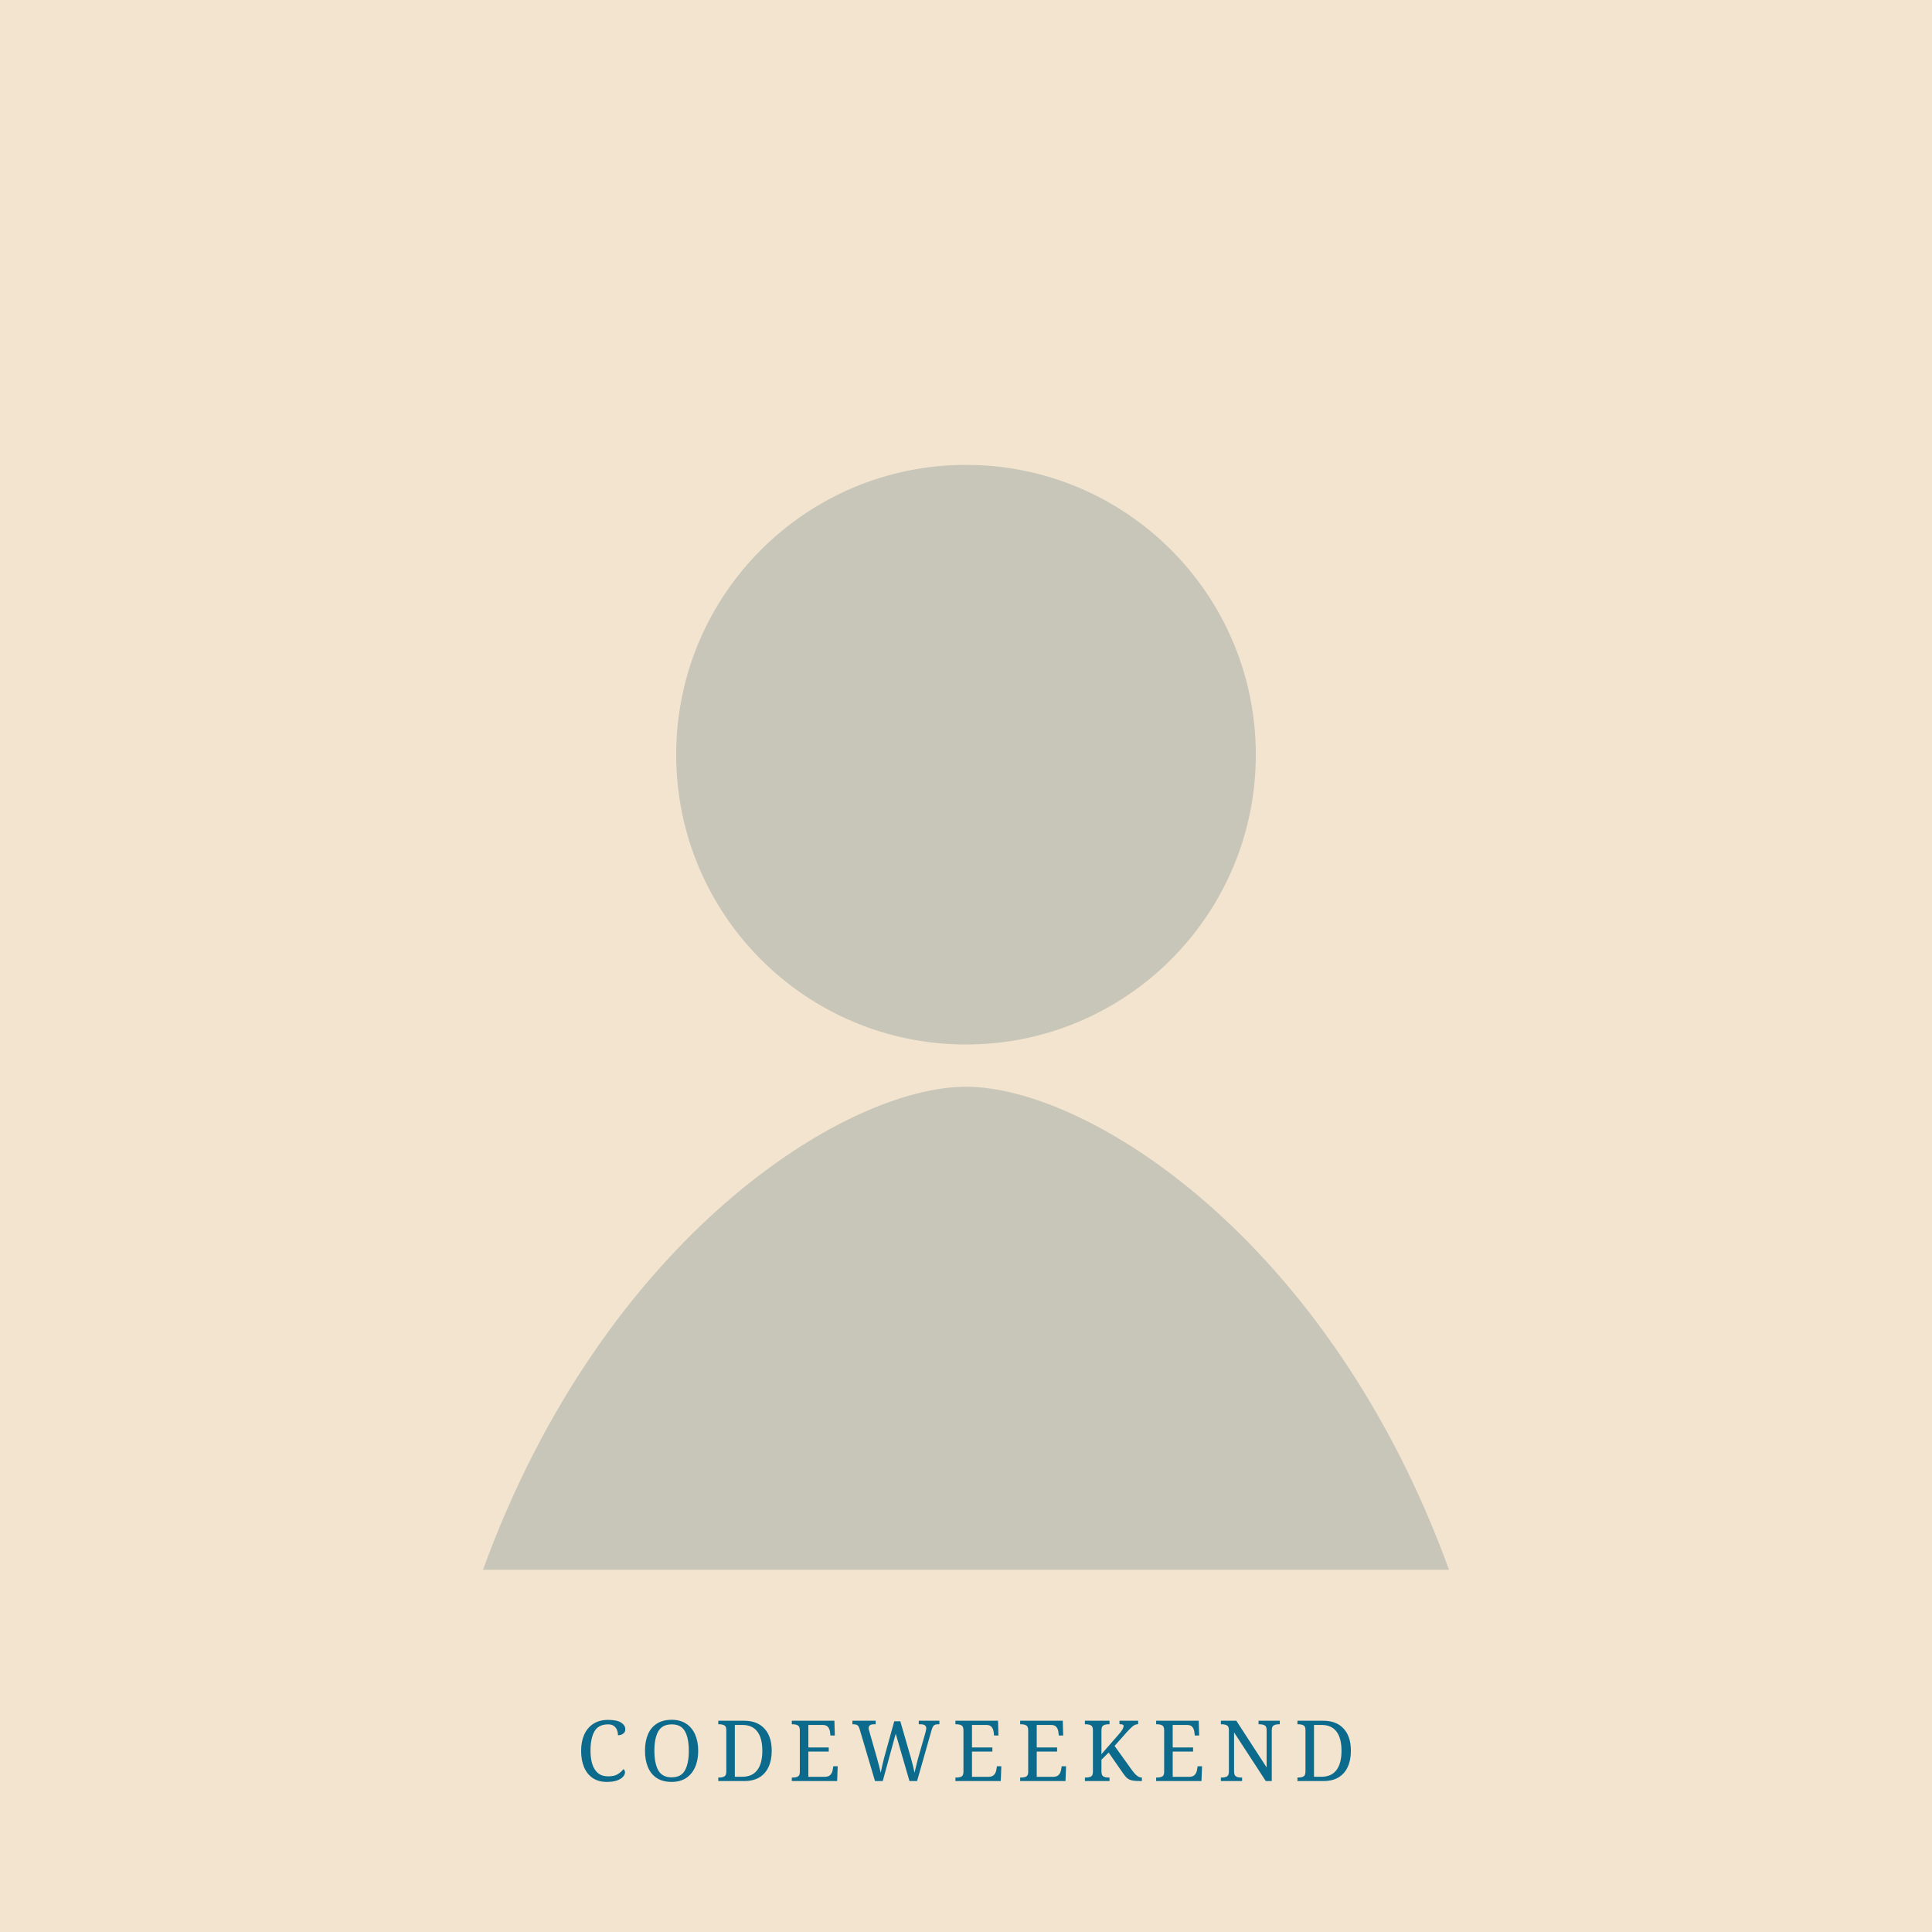
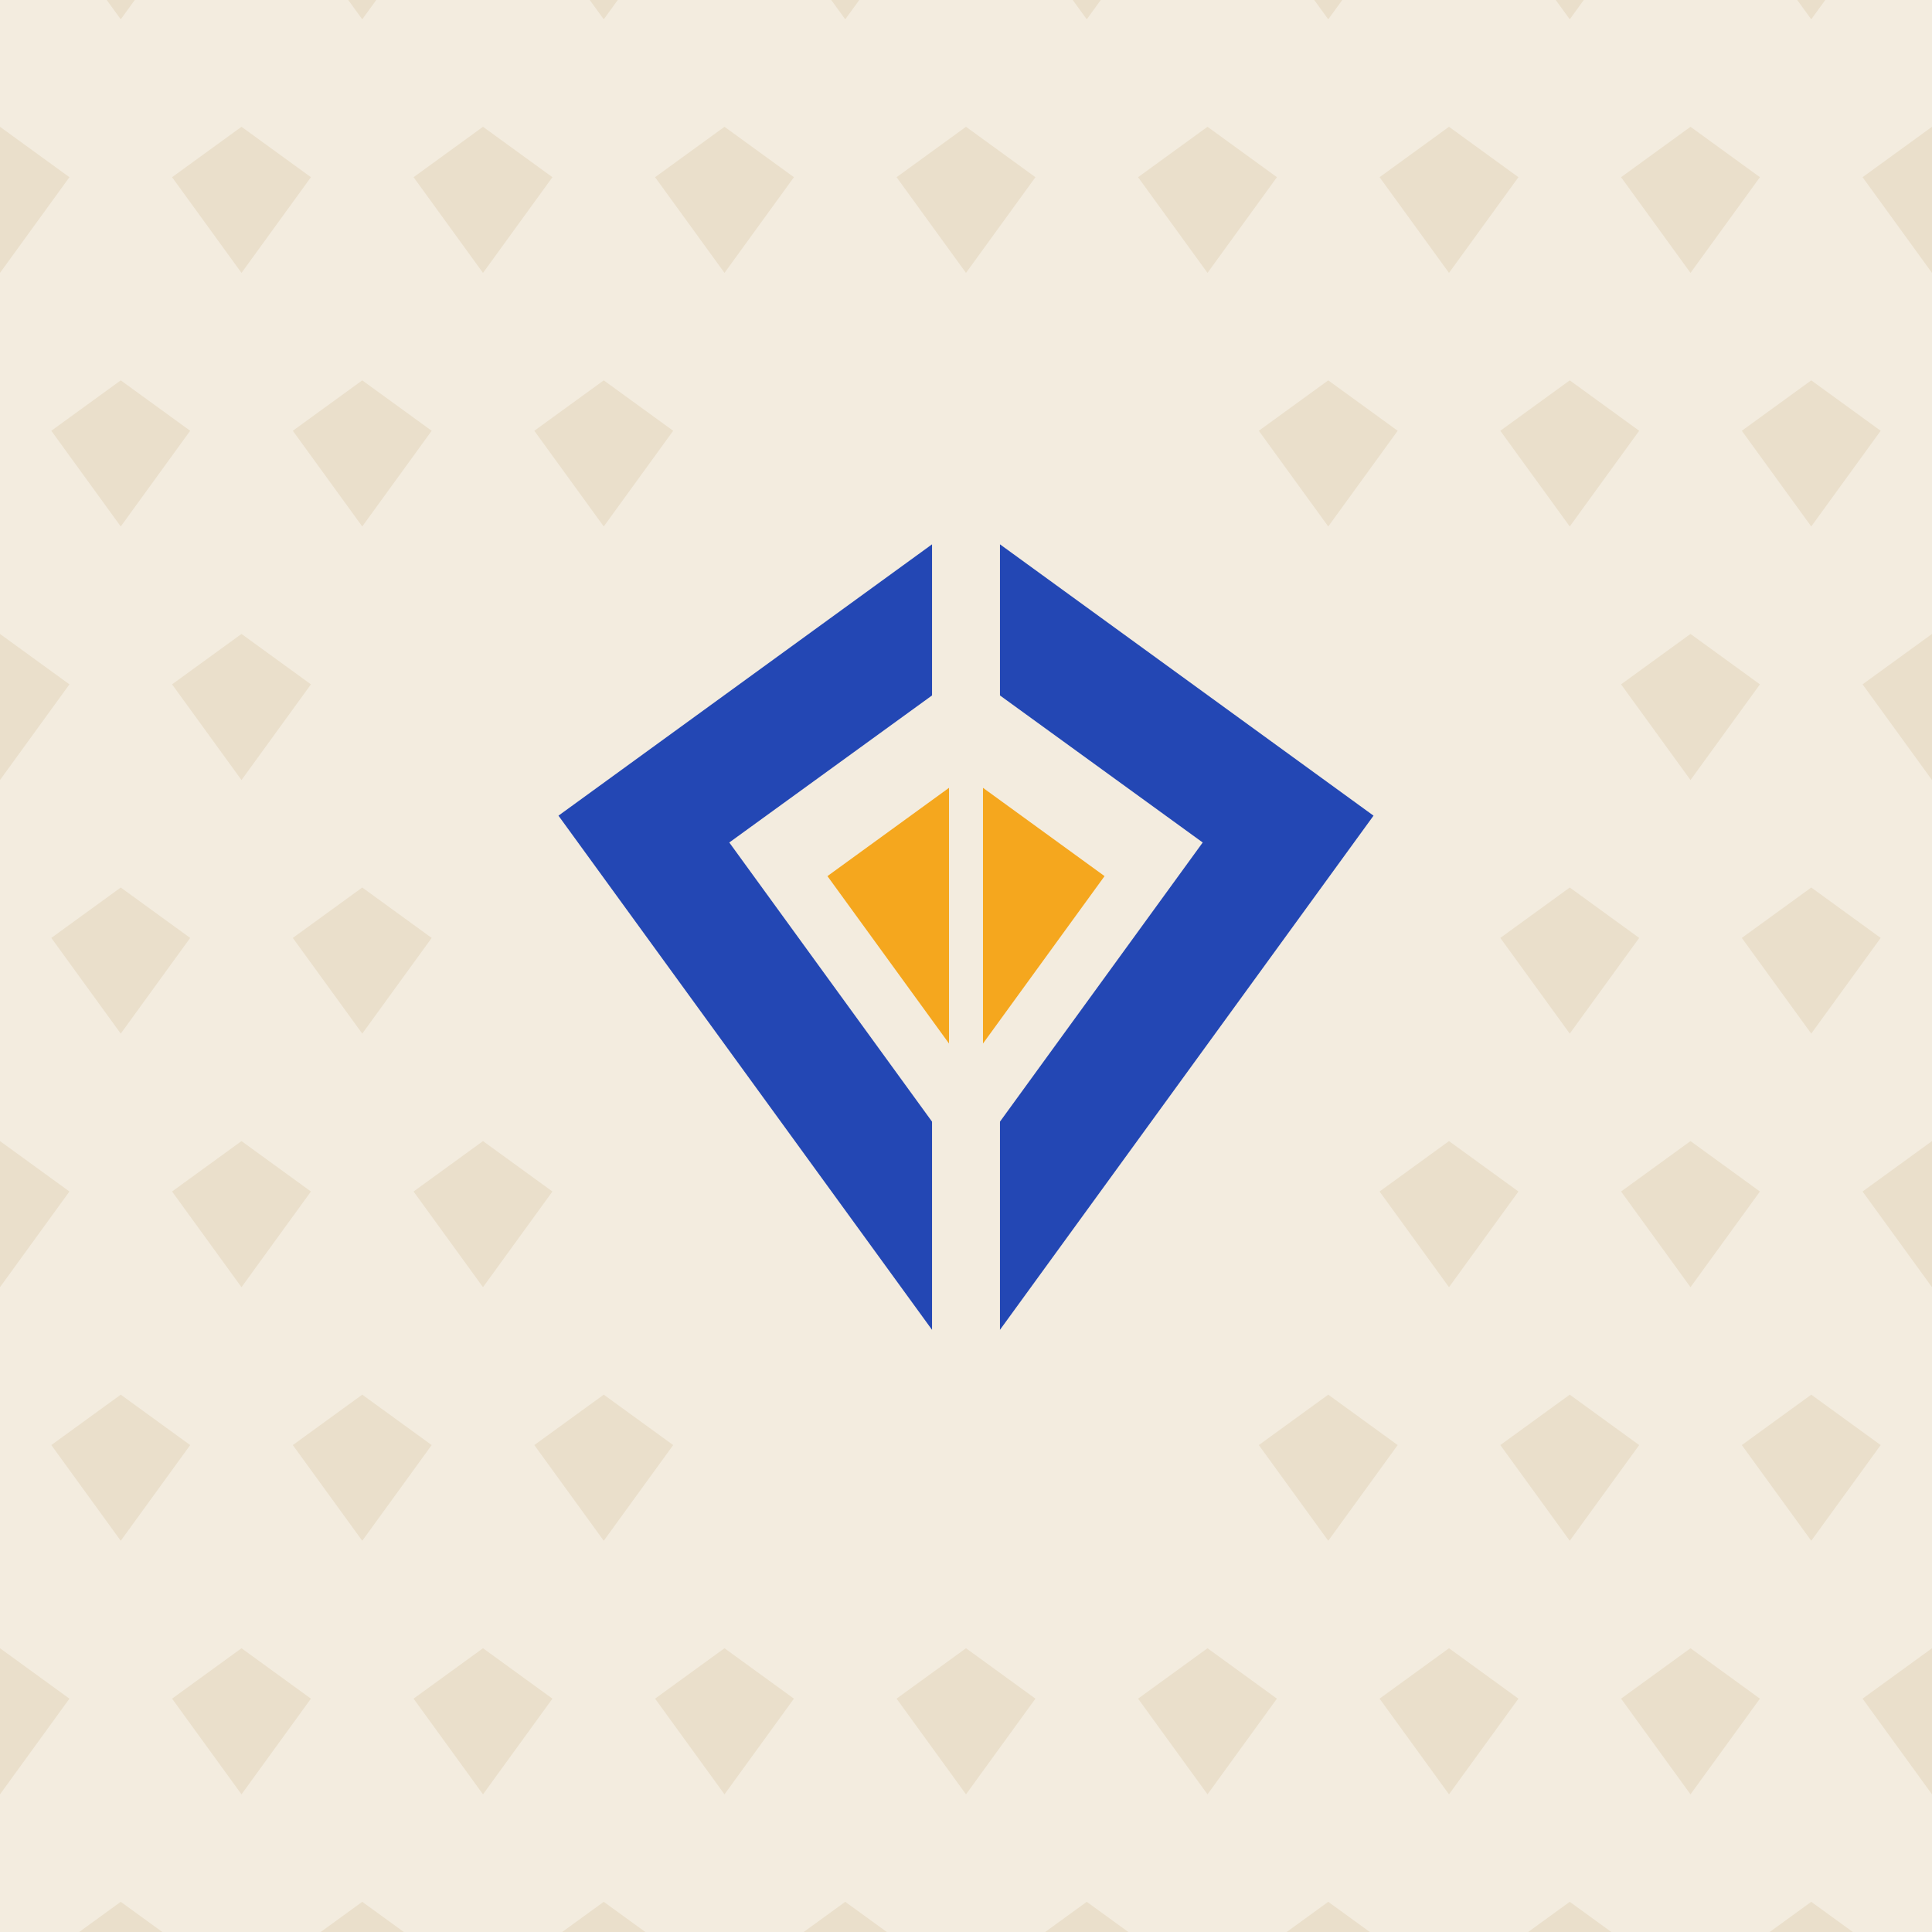
- <svg xmlns="http://www.w3.org/2000/svg" width="640" height="640" viewBox="0 0 640 640" role="img" aria-label="Student portrait placeholder">
-   <rect width="640" height="640" fill="#F2E4CE" />
-   <circle cx="320" cy="250" r="96" fill="#083B5A" opacity="0.18" />
-   <path d="M160 520c40-110 120-160 160-160s120 50 160 160" fill="#083B5A" opacity="0.18" />
-   <text x="320" y="590" text-anchor="middle" fill="#0C6A8C" font-family="Georgia, serif" font-size="28" letter-spacing="4">CODEWEEKEND</text>
+ <svg xmlns="http://www.w3.org/2000/svg" viewBox="0 0 640 640" width="640" height="640">
+   <rect width="640" height="640" fill="#F3ECDF" />
+   <path fill="#EADFCB" d="M-40 -42L-17 -25.3L-40 6.4L-63 -25.3ZM40 -42L63 -25.3L40 6.4L17 -25.3ZM120 -42L143 -25.3L120 6.4L97 -25.3ZM200 -42L223 -25.3L200 6.4L177 -25.3ZM280 -42L303 -25.3L280 6.4L257 -25.3ZM360 -42L383 -25.3L360 6.4L337 -25.3ZM440 -42L463 -25.3L440 6.4L417 -25.3ZM520 -42L543 -25.3L520 6.4L497 -25.3ZM600 -42L623 -25.3L600 6.4L577 -25.3ZM680 -42L703 -25.3L680 6.4L657 -25.3ZM0 42L23 58.7L0 90.4L-23 58.7ZM80 42L103 58.7L80 90.4L57 58.7ZM160 42L183 58.7L160 90.4L137 58.7ZM240 42L263 58.7L240 90.4L217 58.7ZM320 42L343 58.7L320 90.4L297 58.7ZM400 42L423 58.7L400 90.4L377 58.7ZM480 42L503 58.7L480 90.4L457 58.7ZM560 42L583 58.7L560 90.4L537 58.7ZM640 42L663 58.7L640 90.4L617 58.7ZM-40 126L-17 142.7L-40 174.4L-63 142.7ZM40 126L63 142.7L40 174.4L17 142.7ZM120 126L143 142.7L120 174.4L97 142.7ZM200 126L223 142.7L200 174.4L177 142.7ZM440 126L463 142.7L440 174.4L417 142.7ZM520 126L543 142.7L520 174.4L497 142.7ZM600 126L623 142.7L600 174.4L577 142.7ZM680 126L703 142.7L680 174.4L657 142.7ZM0 210L23 226.7L0 258.4L-23 226.7ZM80 210L103 226.7L80 258.4L57 226.7ZM560 210L583 226.7L560 258.4L537 226.7ZM640 210L663 226.7L640 258.4L617 226.7ZM-40 294L-17 310.7L-40 342.4L-63 310.7ZM40 294L63 310.7L40 342.4L17 310.7ZM120 294L143 310.7L120 342.4L97 310.7ZM520 294L543 310.7L520 342.4L497 310.7ZM600 294L623 310.7L600 342.4L577 310.7ZM680 294L703 310.7L680 342.4L657 310.7ZM0 378L23 394.7L0 426.4L-23 394.7ZM80 378L103 394.7L80 426.4L57 394.7ZM160 378L183 394.7L160 426.4L137 394.7ZM480 378L503 394.7L480 426.4L457 394.7ZM560 378L583 394.7L560 426.4L537 394.7ZM640 378L663 394.7L640 426.4L617 394.7ZM-40 462L-17 478.7L-40 510.4L-63 478.7ZM40 462L63 478.7L40 510.4L17 478.7ZM120 462L143 478.7L120 510.4L97 478.7ZM200 462L223 478.7L200 510.4L177 478.7ZM440 462L463 478.7L440 510.4L417 478.7ZM520 462L543 478.7L520 510.4L497 478.7ZM600 462L623 478.7L600 510.4L577 478.7ZM680 462L703 478.7L680 510.4L657 478.7ZM0 546L23 562.7L0 594.4L-23 562.7ZM80 546L103 562.7L80 594.4L57 562.7ZM160 546L183 562.7L160 594.4L137 562.7ZM240 546L263 562.7L240 594.4L217 562.7ZM320 546L343 562.7L320 594.4L297 562.7ZM400 546L423 562.7L400 594.4L377 562.7ZM480 546L503 562.7L480 594.4L457 562.7ZM560 546L583 562.7L560 594.4L537 562.7ZM640 546L663 562.7L640 594.4L617 562.7ZM-40 630L-17 646.7L-40 678.4L-63 646.7ZM40 630L63 646.7L40 678.4L17 646.7ZM120 630L143 646.7L120 678.4L97 646.7ZM200 630L223 646.7L200 678.4L177 646.7ZM280 630L303 646.7L280 678.4L257 646.7ZM360 630L383 646.7L360 678.4L337 646.7ZM440 630L463 646.7L440 678.4L417 646.7ZM520 630L543 646.7L520 678.4L497 646.7ZM600 630L623 646.7L600 678.4L577 646.7ZM680 630L703 646.7L680 678.4L657 646.7ZM0 714L23 730.7L0 762.4L-23 730.7ZM80 714L103 730.7L80 762.4L57 730.7ZM160 714L183 730.7L160 762.4L137 730.7ZM240 714L263 730.7L240 762.4L217 730.7ZM320 714L343 730.7L320 762.4L297 730.7ZM400 714L423 730.7L400 762.4L377 730.7ZM480 714L503 730.7L480 762.4L457 730.7ZM560 714L583 730.7L560 762.4L537 730.7ZM640 714L663 730.7L640 762.4L617 730.7Z" />
+   <g transform="translate(185 172.1) scale(1.125)">
+     <path fill="#2347B4" d="M110 7.3L0 87.2L110 238.6V177.3L50.3 95.1L110 51.8ZM130 51.8L189.7 95.1L130 177.3V238.6L240 87.2L130 7.3Z" />
+     <path fill="#F5A71E" d="M115 79L79.2 105L115 154.3ZM125 79V154.3L160.8 105Z" />
+   </g>
</svg>
